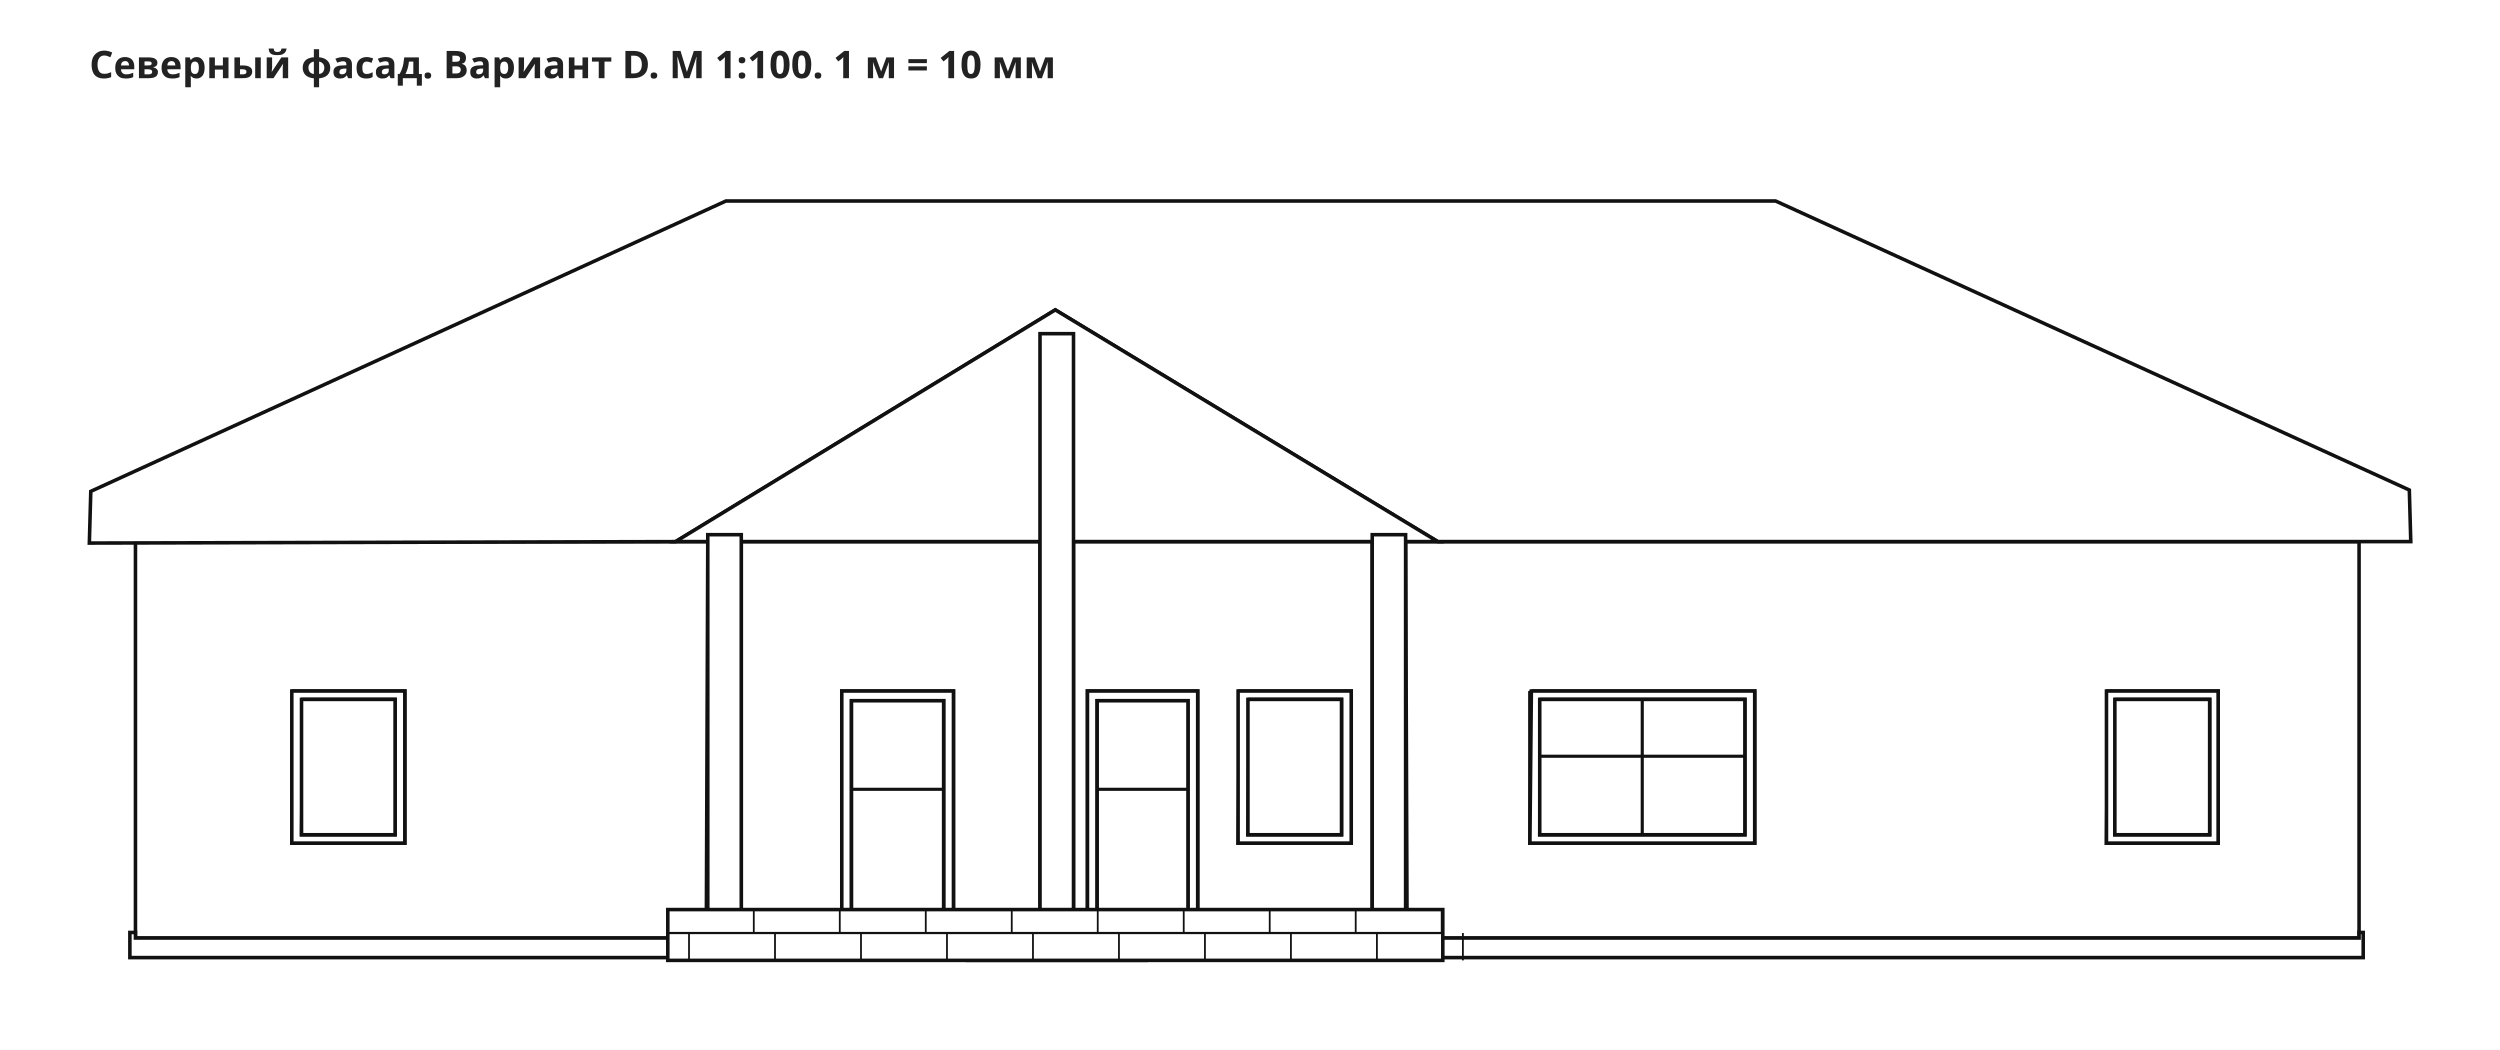
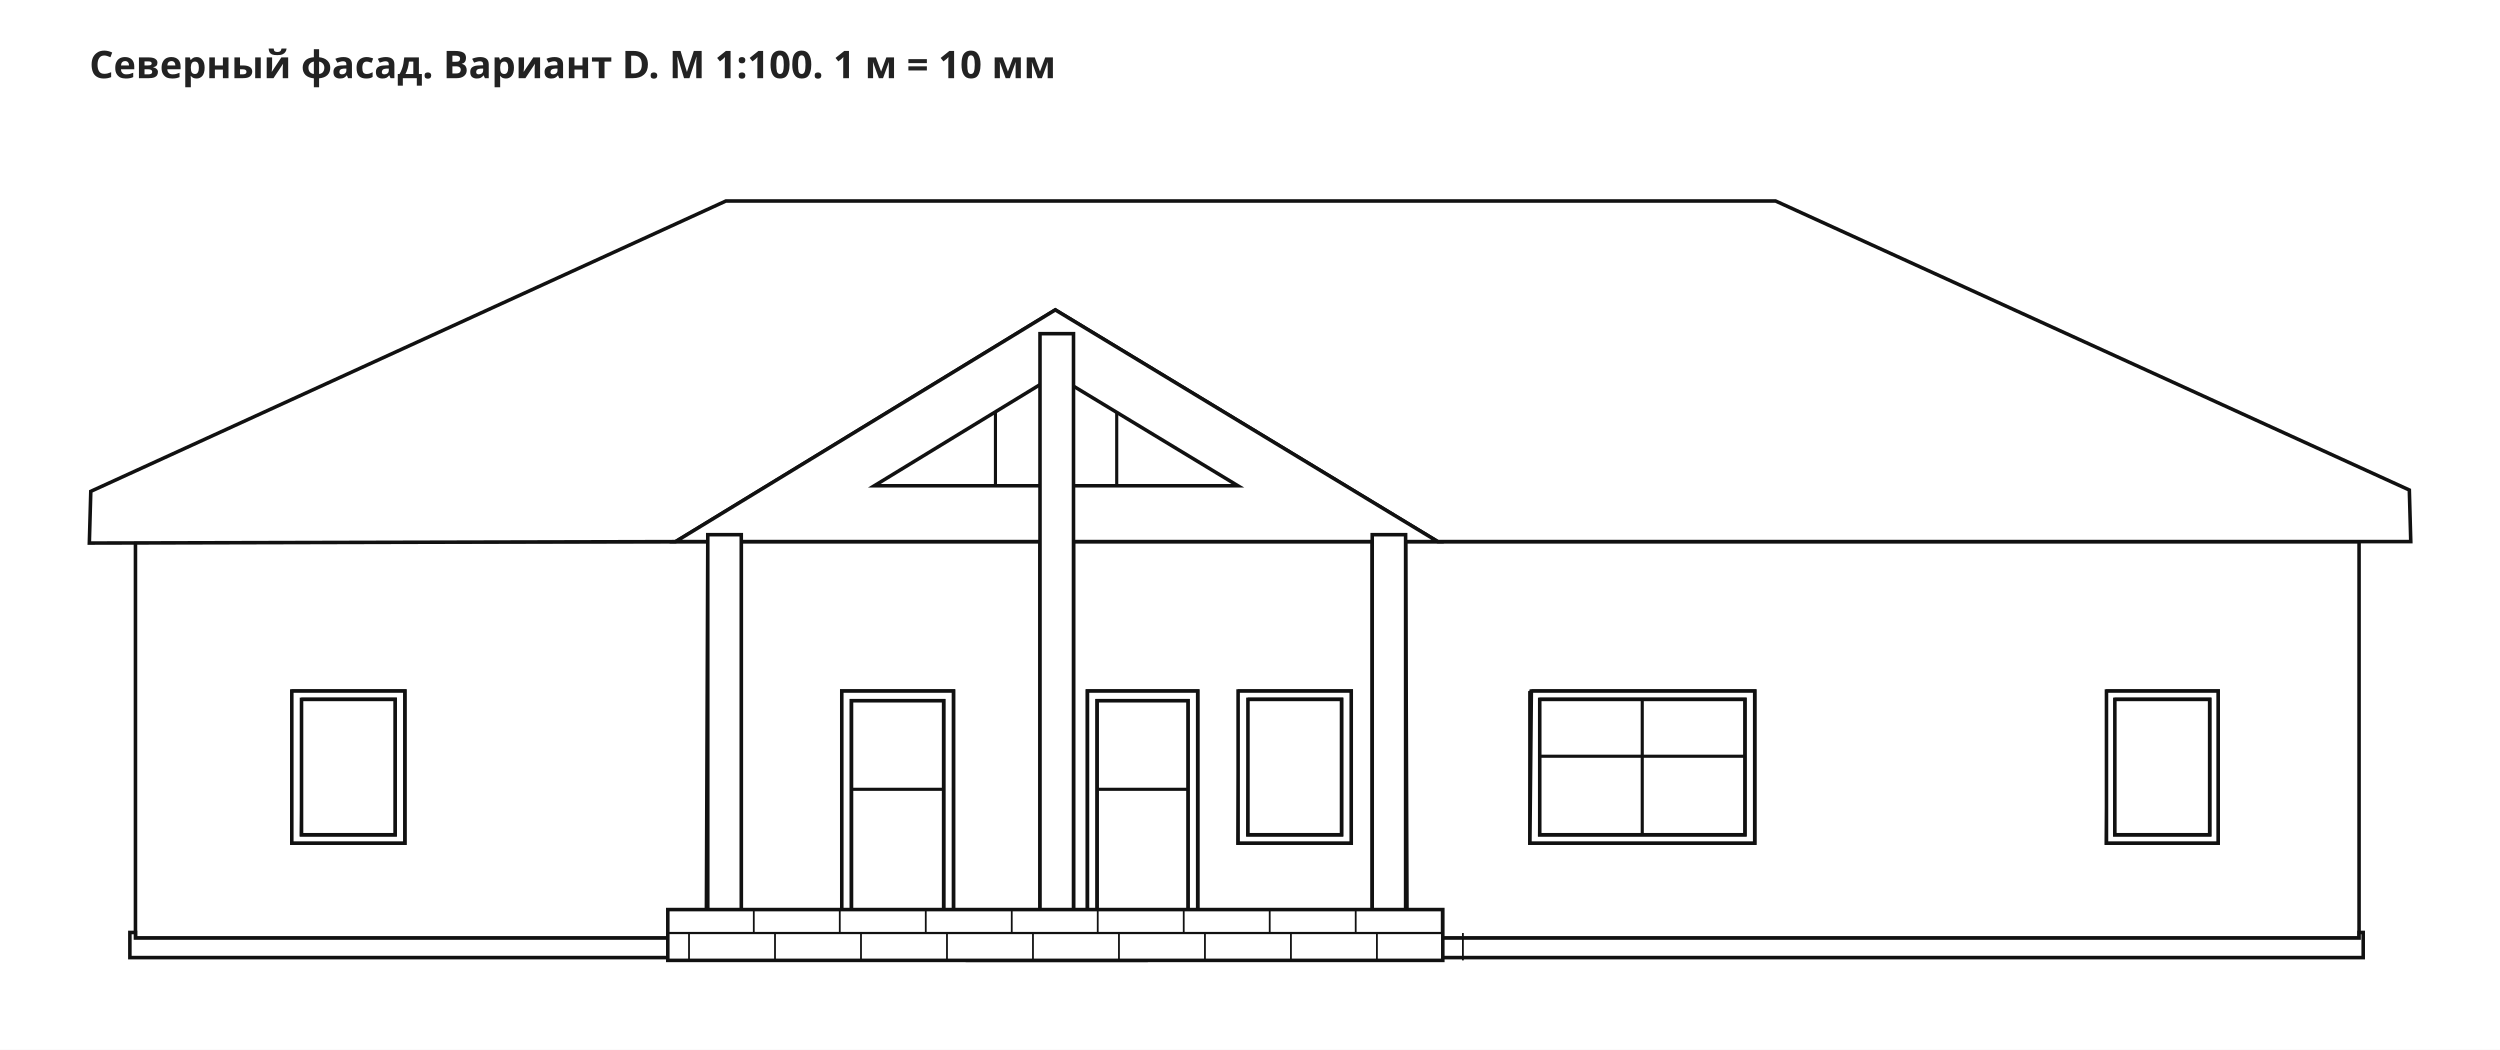
<svg xmlns="http://www.w3.org/2000/svg" width="223.87mm" height="94.00mm" viewBox="0 0 223.87 94.00">
  <rect width="100%" height="100%" fill="#ffffff" />
  <text x="8" y="7" font-family="sans-serif" font-size="3.4" font-weight="700" fill="#222">Северный фасад. Вариант D. М 1:100. 1 м = 10 мм</text>
  <g id="wall">
    <path d="M12.13,48.50L63.38,48.50L63.25,83.25L75.38,83.25L75.38,83.50L84.13,83.50L84.13,83.25L85.38,83.50L85.38,83.25L86.63,83.25L86.63,84.00L12.13,84.00L12.13,48.50ZM66.38,48.50L93.13,48.50L93.13,81.63L85.38,81.63L85.38,61.88L75.38,61.88L75.38,81.63L66.38,81.63L66.38,48.50ZM96.13,48.50L122.88,48.50L122.88,81.63L107.25,81.63L107.25,61.88L97.38,61.88L97.38,81.63L96.13,81.63L96.13,48.50ZM125.87,48.50L211.25,48.50L211.25,84.00L102.63,84.00L102.63,83.25L106.38,83.25L106.38,83.50L107.25,83.50L107.25,83.25L126.00,83.25L125.87,48.50ZM26.25,61.88L26.13,75.50L36.25,75.50L36.25,61.88L26.25,61.88ZM111.00,61.88L110.87,75.50L121.00,75.50L121.00,61.88L111.00,61.88ZM137.25,61.88L137.00,62.00L137.00,75.50L157.13,75.50L157.13,61.88L137.25,61.88ZM188.75,61.88L188.63,75.50L198.63,75.50L198.63,61.88L188.75,61.88Z" fill="#ffffff" stroke="#111111" stroke-width="0.32" stroke-linejoin="miter" fill-rule="evenodd" />
  </g>
  <g id="roof">
    <path d="M65.00,18.00L159.00,18.00L215.75,43.88L215.88,48.50L128.75,48.50L94.50,27.75L60.50,48.50L8.00,48.63L8.13,44.00L65.00,18.00Z" fill="#ffffff" stroke="#111111" stroke-width="0.32" stroke-linejoin="miter" fill-rule="evenodd" />
  </g>
  <g id="gable">
    <path d="M94.50,27.75L128.75,48.50L60.50,48.50Z" fill="#ffffff" stroke="#111111" stroke-width="0.32" stroke-linejoin="miter" fill-rule="evenodd" />
+   </g>
+   <g id="gable-window">
+     <path d="M94.51,33.60L110.85,43.50L78.29,43.50Z" fill="#ffffff" stroke="#111111" stroke-width="0.32" stroke-linejoin="miter" />
+     <line x1="89.14" y1="43.50" x2="89.14" y2="36.88" stroke="#111" stroke-width="0.28" />
+     <line x1="100.00" y1="43.50" x2="100.00" y2="36.93" stroke="#111" stroke-width="0.28" />
  </g>
  <g id="plinth">
    <path d="M63.25,81.63L63.38,81.88L75.38,81.63L75.38,83.25L63.25,83.25L63.25,81.63ZM76.25,81.63L84.50,81.63L84.50,83.25L76.25,83.25L76.25,81.63ZM85.38,81.63L106.38,81.63L106.38,83.25L102.63,83.25L102.63,84.00L211.25,84.00L211.25,83.50L211.62,83.50L211.62,85.75L102.63,85.75L102.63,86.00L86.63,86.00L86.63,85.75L11.63,85.75L11.63,83.50L12.13,83.50L12.13,84.00L86.63,84.00L86.63,83.25L85.38,83.25L85.38,81.63ZM107.25,81.63L122.88,81.63L122.88,81.88L125.87,81.88L126.00,81.63L126.00,83.25L107.25,83.25L107.25,81.63Z" fill="#ffffff" stroke="#111111" stroke-width="0.32" stroke-linejoin="miter" fill-rule="evenodd" />
  </g>
  <g id="column">
    <path d="M93.13,29.88L96.13,29.88L96.13,81.63L93.13,81.63L93.13,29.88ZM63.38,47.88L66.38,47.88L66.38,81.88L63.38,81.88L63.38,47.88ZM122.88,47.88L125.87,47.88L125.87,81.88L122.88,81.88L122.88,47.88Z" fill="#ffffff" stroke="#111111" stroke-width="0.32" stroke-linejoin="miter" fill-rule="evenodd" />
  </g>
  <g id="frame">
    <path d="M26.13,61.88L36.25,61.88L36.25,75.50L26.13,75.50L26.13,61.88ZM75.38,61.88L85.38,61.88L85.38,83.50L84.50,83.50L84.50,62.75L76.25,62.75L76.25,83.25L76.88,83.25L76.88,83.50L75.38,83.50L75.38,61.88ZM97.38,61.88L107.25,61.88L107.25,83.50L106.38,83.50L106.38,62.75L98.25,62.75L98.25,81.63L97.38,81.63L97.38,61.88ZM110.87,61.88L121.00,61.88L121.00,75.50L110.87,75.50L110.87,61.88ZM137.13,61.88L157.13,61.88L157.13,75.50L137.00,75.50L137.13,61.88ZM188.63,61.88L198.63,61.88L198.63,75.50L188.63,75.50L188.63,61.88ZM27.13,62.63L27.00,74.75L35.38,74.75L35.38,62.63L27.13,62.63ZM111.88,62.63L111.75,74.75L120.13,74.75L120.13,62.63L111.88,62.63ZM138.00,62.63L137.88,74.75L156.25,74.75L156.25,62.63L138.00,62.63ZM189.50,62.63L189.38,74.75L197.87,74.75L197.87,62.63L189.50,62.63Z" fill="#ffffff" stroke="#111111" stroke-width="0.32" stroke-linejoin="miter" fill-rule="evenodd" />
  </g>
  <g id="door">
    <path d="M76.25,62.75L84.50,62.75L84.50,81.63L76.25,81.63L76.25,62.75ZM98.25,62.75L106.38,62.75L106.38,81.63L98.25,81.63L98.25,62.75Z" fill="#ffffff" stroke="#111111" stroke-width="0.32" stroke-linejoin="miter" fill-rule="evenodd" />
  </g>
  <g id="window">
    <path d="M27.00,62.63L35.38,62.63L35.38,74.75L27.00,74.75L27.00,62.63ZM111.75,62.63L120.13,62.63L120.13,74.75L111.75,74.75L111.75,62.63ZM137.88,62.63L156.25,62.63L156.25,74.75L137.88,74.75L137.88,62.63ZM189.38,62.63L197.87,62.63L197.87,74.75L189.38,74.75L189.38,62.63ZM76.88,83.25L83.38,83.25L83.38,83.50L76.88,83.50L76.88,83.25Z" fill="#ffffff" stroke="#111111" stroke-width="0.32" stroke-linejoin="miter" fill-rule="evenodd" />
  </g>
  <g id="terrace-base">
    <rect x="59.80" y="81.45" width="69.40" height="4.55" fill="#ffffff" stroke="#111111" stroke-width="0.32" />
    <line x1="59.80" y1="83.55" x2="129.20" y2="83.55" stroke="#111111" stroke-width="0.2" />
    <line x1="59.80" y1="81.45" x2="59.80" y2="83.55" stroke="#111111" stroke-width="0.16" />
    <line x1="61.70" y1="83.55" x2="61.70" y2="86.00" stroke="#111111" stroke-width="0.16" />
    <line x1="67.50" y1="81.45" x2="67.50" y2="83.55" stroke="#111111" stroke-width="0.16" />
    <line x1="69.40" y1="83.55" x2="69.40" y2="86.00" stroke="#111111" stroke-width="0.16" />
    <line x1="75.20" y1="81.45" x2="75.20" y2="83.55" stroke="#111111" stroke-width="0.16" />
    <line x1="77.10" y1="83.55" x2="77.10" y2="86.00" stroke="#111111" stroke-width="0.16" />
    <line x1="82.90" y1="81.45" x2="82.90" y2="83.55" stroke="#111111" stroke-width="0.16" />
    <line x1="84.80" y1="83.55" x2="84.80" y2="86.00" stroke="#111111" stroke-width="0.16" />
    <line x1="90.60" y1="81.45" x2="90.60" y2="83.55" stroke="#111111" stroke-width="0.16" />
    <line x1="92.50" y1="83.55" x2="92.50" y2="86.00" stroke="#111111" stroke-width="0.16" />
    <line x1="98.30" y1="81.45" x2="98.30" y2="83.55" stroke="#111111" stroke-width="0.16" />
    <line x1="100.20" y1="83.55" x2="100.20" y2="86.00" stroke="#111111" stroke-width="0.16" />
    <line x1="106.00" y1="81.45" x2="106.00" y2="83.55" stroke="#111111" stroke-width="0.16" />
    <line x1="107.90" y1="83.55" x2="107.90" y2="86.00" stroke="#111111" stroke-width="0.16" />
    <line x1="113.70" y1="81.45" x2="113.70" y2="83.55" stroke="#111111" stroke-width="0.16" />
    <line x1="115.60" y1="83.55" x2="115.60" y2="86.00" stroke="#111111" stroke-width="0.16" />
    <line x1="121.40" y1="81.45" x2="121.40" y2="83.55" stroke="#111111" stroke-width="0.16" />
    <line x1="123.30" y1="83.55" x2="123.30" y2="86.00" stroke="#111111" stroke-width="0.16" />
    <line x1="129.10" y1="81.45" x2="129.10" y2="83.55" stroke="#111111" stroke-width="0.16" />
    <line x1="131.00" y1="83.55" x2="131.00" y2="86.00" stroke="#111111" stroke-width="0.16" />
  </g>
  <g id="muntin">
    <line x1="76.25" y1="70.68" x2="84.50" y2="70.68" stroke="#111" stroke-width="0.28" />
    <line x1="98.25" y1="70.68" x2="106.38" y2="70.68" stroke="#111" stroke-width="0.28" />
    <line x1="147.06" y1="62.63" x2="147.06" y2="74.75" stroke="#111" stroke-width="0.28" />
    <line x1="137.88" y1="67.72" x2="156.25" y2="67.72" stroke="#111" stroke-width="0.28" />
  </g>
</svg>
